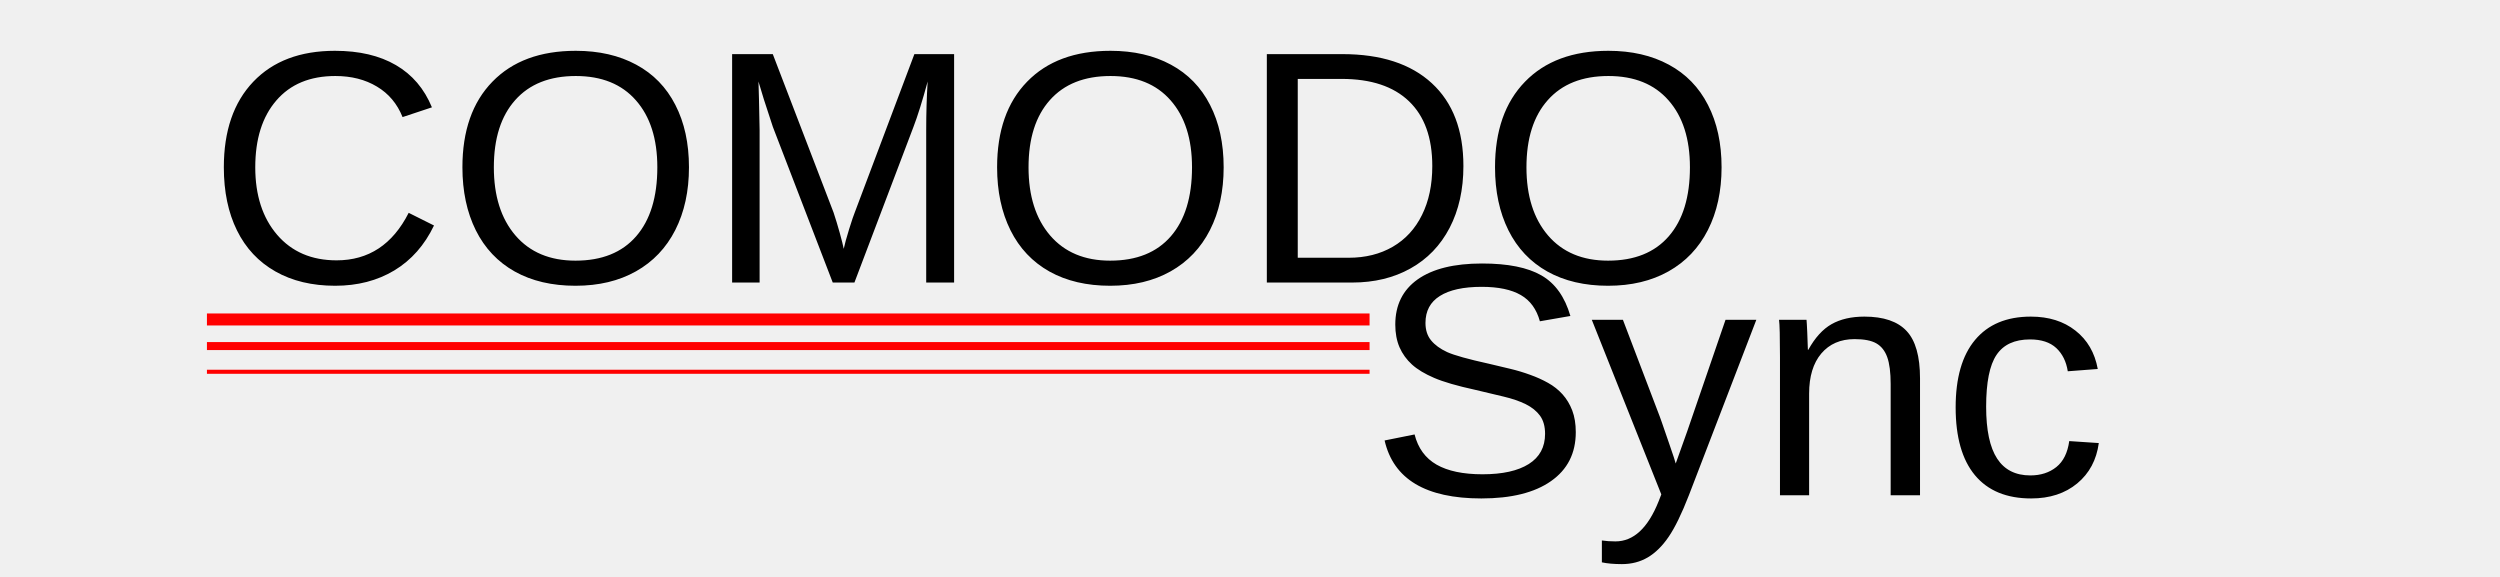
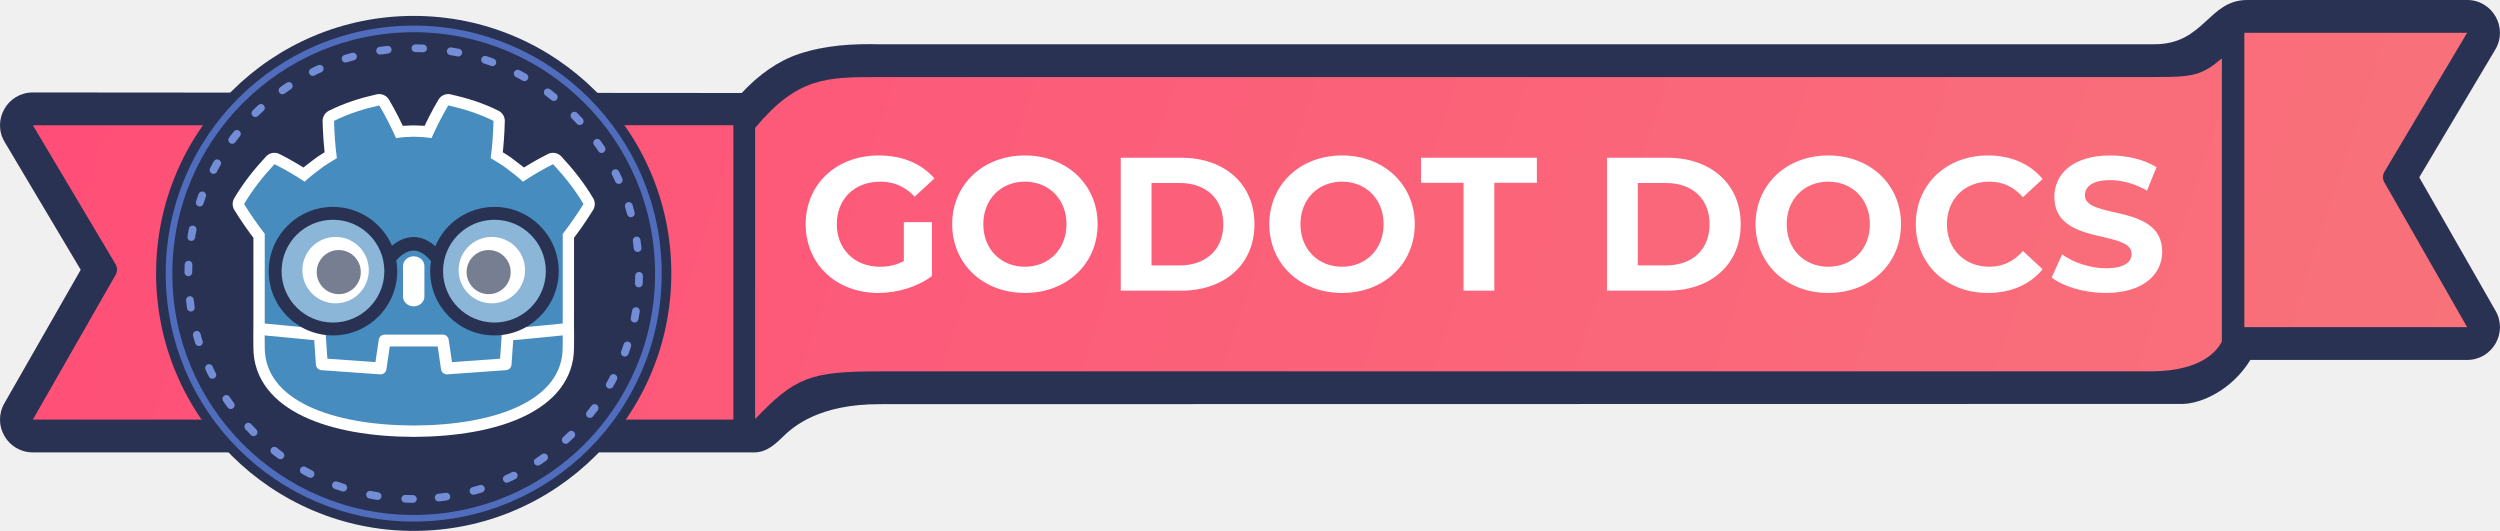
- <svg xmlns="http://www.w3.org/2000/svg" width="100%" height="100%" viewBox="0 0 260 60" version="1.1" xml:space="preserve" style="fill-rule:evenodd;clip-rule:evenodd;stroke-linejoin:round;stroke-miterlimit:1.5;">
-   <rect id="Mesa-de-trabajo1" x="0" y="0" width="260" height="60" style="fill:none;" />
-   <g id="Mesa-de-trabajo11">
-     <g transform="matrix(0.690443,0,0,0.690443,-6.146135,-4.700952)">
-       <g transform="matrix(50,0,0,50,270.6137,49.3674)">
-             </g>
-       <text x="40.072px" y="49.367px" style="font-family:'ArialMT', 'Arial', sans-serif;font-size:50px;">COMODO</text>
+ <svg xmlns="http://www.w3.org/2000/svg" enable-background="new" height="51" viewBox="0 0 240.158 51" width="240.158">
+   <linearGradient id="a" gradientTransform="matrix(.8683662 0 0 -.8683662 19.11669 354.8538)" gradientUnits="userSpaceOnUse" x1="-50.169" x2="266.504" y1="214.346" y2="111.748">
+     <stop offset="0" stop-color="#ff4e78" />
+     <stop offset="1" stop-color="#f67b7b" />
+   </linearGradient>
+   <g transform="translate(39.50845 -202.7382)">
+     <path d="m-36.353 214.769 7.898 13.271c.25.358.25.833 0 1.191l-7.898 13.814h69.407l-.042-28.222zm212.442-8.881v28.277h21.404l-7.898-13.814c-.25-.358-.25-.833 0-1.191l7.896-13.271zm-143.077 8.936.042 28.222c1.917-1.921 5.312-4.632 11.911-4.632v-.002l122.41-.002c4.653-.093 8.262-3.352 8.713-4.244l-0-28.277c-1.883 1.618-4.96 4.275-8.612 4.244v.006h-.169c-.011 0-122.343.002-122.343.002-4.821-.116-9.145.603-11.953 4.683z" fill="#ff3252" stroke-linecap="round" stroke-linejoin="round" stroke-miterlimit="3.85" stroke-width="6.3" />
+     <path d="m176.371 202.738c-3.746 0-4.12 4.25-8.905 4.25-1.161-.006-122.502.002-122.502.002l.076.002c-2.59-.062-5.228.074-7.799.928-2.024.672-3.885 2.016-5.498 3.752l-68.094-.053c-2.445-.002-3.959 2.661-2.709 4.762l7.305 12.275-7.334 12.826c-1.202 2.1.315 4.715 2.734 4.715h69.408c.765-.038 1.49-.353 2.589-1.447 1.099-1.094 3.584-3.186 9.321-3.186 1.74 0 3.15-.002 3.15-.002l122.019-.021c1.868-.018 4.802-1.388 6.533-4.226h20.827c2.42 0 3.936-2.615 2.734-4.715l-7.334-12.826 7.305-12.275c1.25-2.1-.263-4.762-2.707-4.762z" fill="#293252" stroke-linecap="round" stroke-linejoin="round" stroke-miterlimit="3.85" />
+     <path d="m-36.352 214.769 7.898 13.271c.25.358.25.833 0 1.191l-7.898 13.814h67.295v-28.277zm212.442-8.881v28.277h21.404l-7.898-13.814c-.25-.358-.25-.833 0-1.191l7.896-13.271zm-143.061 9.137-0 27.789c.008.058.011.115.01.174 3.824-4.016 5.328-4.574 11.928-4.574v-.002l122.41-.002c4.653-.093 6.101-1.971 6.553-2.863v-27.202c-1.883 1.618-2.8 1.818-6.451 1.788v.006h-.135c-.011 0-.022.002-.033.002-.011-0-.024-.001-.035-.002l-122.309.002c-5.051 0-7.839-.026-11.938 4.884z" fill="url(#a)" />
+     <path d="m44.91 217.671c-4.068 0-7.023 2.756-7.023 6.605s2.954 6.603 6.967 6.603c1.824 0 3.759-.566 5.163-1.624v-5.181h-2.7v3.74c-.748.401-1.495.548-2.298.548-2.445 0-4.141-1.696-4.141-4.086 0-2.426 1.696-4.087 4.177-4.087 1.295 0 2.371.457 3.302 1.442l1.898-1.752c-1.241-1.441-3.101-2.208-5.345-2.208zm14.037 0c-4.032 0-6.987 2.811-6.987 6.605s2.955 6.603 6.987 6.603c4.013 0 6.987-2.79 6.987-6.603 0-3.813-2.974-6.605-6.987-6.605zm30.464 0c-4.032 0-6.987 2.811-6.987 6.605s2.955 6.603 6.987 6.603c4.013 0 6.987-2.79 6.987-6.603 0-3.813-2.974-6.605-6.987-6.605zm46.711 0c-4.032 0-6.987 2.811-6.987 6.605s2.955 6.603 6.987 6.603c4.013 0 6.987-2.79 6.987-6.603 0-3.813-2.974-6.605-6.987-6.605zm15.338 0c-3.977 0-6.933 2.756-6.933 6.605s2.956 6.603 6.915 6.603c2.226 0 4.067-.802 5.271-2.28l-1.896-1.752c-.857 1.003-1.935 1.514-3.211 1.514-2.39 0-4.086-1.677-4.086-4.086s1.696-4.087 4.086-4.087c1.277 0 2.354.511 3.211 1.496l1.896-1.75c-1.204-1.459-3.046-2.264-5.253-2.264zm11.759 0c-3.63 0-5.381 1.807-5.381 3.977 0 4.743 7.423 3.101 7.423 5.491 0 .784-.71 1.368-2.462 1.368-1.532 0-3.137-.547-4.213-1.332l-1.004 2.226c1.131.876 3.174 1.478 5.199 1.478 3.649 0 5.417-1.825 5.417-3.959 0-4.688-7.425-3.064-7.425-5.417 0-.803.676-1.46 2.428-1.46 1.131 0 2.352.329 3.538 1.004l.912-2.244c-1.186-.748-2.826-1.132-4.432-1.132zm-95.065.22v12.77h5.801c4.178 0 7.043-2.518 7.043-6.385s-2.865-6.385-7.043-6.385zm28.846 0v2.408h4.086v10.363h2.956v-10.363h4.087v-2.408zm17.867 0v12.77h5.801c4.178 0 7.041-2.518 7.041-6.385 0-3.867-2.864-6.385-7.041-6.385zm-55.92 2.298c2.28 0 3.995 1.661 3.995 4.087 0 2.426-1.715 4.086-3.995 4.086-2.28 0-3.995-1.659-3.995-4.086 0-2.426 1.715-4.087 3.995-4.087zm30.464 0c2.28 0 3.995 1.661 3.995 4.087 0 2.426-1.715 4.086-3.995 4.086s-3.995-1.659-3.995-4.086c0-2.426 1.715-4.087 3.995-4.087zm46.711 0c2.28 0 3.995 1.661 3.995 4.087 0 2.426-1.715 4.086-3.995 4.086-2.28 0-3.994-1.659-3.994-4.086 0-2.426 1.713-4.087 3.994-4.087zm-65.012.128h2.7c2.536 0 4.197 1.515 4.197 3.959s-1.662 3.958-4.197 3.958h-2.7zm46.713 0h2.7c2.536 0 4.196 1.515 4.196 3.959s-1.66 3.958-4.196 3.958h-2.7z" fill="#fff" />
+     <ellipse cx=".233" cy="229.002" fill="#293252" rx="24.748" ry="24.736" />
+     <g enable-background="new" transform="matrix(1.758836 0 0 1.758836 -46.36473 -245.7664)">
+       <g fill="#fff">
+         <path d="m24.732 267.969-1.75.437v.437l1.05.394-1.05.262v.437l1.05.394-1.05.262v.437l1.75-.437v-.437l-1.05-.394 1.05-.262v-.437l-1.05-.394 1.05-.262z" fill-opacity=".358" stroke-width=".219" />
+         <path d="m24.608 260.759c-.847.188-1.684.45-2.47.846.018.694.063 1.358.154 2.033-.305.195-.626.363-.91.592-.289.223-.585.435-.847.696-.524-.346-1.078-.672-1.649-.959-.615.662-1.191 1.377-1.661 2.177.354.572.723 1.109 1.122 1.618h.011v3.951.502.457l-.004.649h-.001c.001.291.005.609.005.673 0 2.858 3.626 4.232 8.131 4.248h.005.005c4.505-.016 8.13-1.39 8.13-4.248 0-.065.004-.382.005-.673h-.001l-.004-.649v-.392l.001-.001v-4.517h.011c.399-.509.768-1.045 1.122-1.618-.47-.8-1.046-1.515-1.661-2.177-.571.287-1.125.613-1.649.959-.262-.26-.557-.473-.847-.696-.285-.229-.606-.397-.91-.592.091-.675.135-1.34.153-2.033-.786-.395-1.623-.657-2.47-.846-.338.569-.648 1.184-.917 1.786-.319-.053-.641-.073-.962-.077v-0c-.002 0-.004 0-.006 0s-.004-0-.006-0v0c-.322.004-.643.024-.962.077-.269-.602-.579-1.217-.917-1.786z" stroke="#fff" stroke-linejoin="round" stroke-width="1.24" />
+         <path d="m34.629 272.671s-.027-.166-.043-.164l-3.009.29c-.239.023-.425.214-.442.454l-.083 1.185-2.328.166-.158-1.074c-.035-.239-.244-.419-.485-.419h-3.176c-.241 0-.45.18-.485.419l-.158 1.074-2.328-.166-.083-1.185c-.017-.24-.203-.431-.442-.454l-3.01-.29c-.016-.002-.027.164-.042.164l-.004.651 2.549.411.083 1.195c.017.242.212.438.454.455l3.206.229c.012.001.024.002.036.002.241 0 .449-.18.484-.419l.163-1.105h2.329l.163 1.105c.035.239.244.419.485.419.012 0 .024-0.0.035-.002l3.206-.229c.242-.017.437-.213.454-.455l.083-1.195 2.548-.413z" />
+       </g>
+       <path d="m18.357 267.761v3.951.502.457c.009 0.0.018 0.0.027.002l3.01.29c.158.015.281.142.292.3l.093 1.329 2.626.187.181-1.226c.023-.159.16-.277.321-.277h3.176c.161 0 .297.118.321.277l.181 1.226 2.626-.187.093-1.329c.011-.158.135-.285.292-.3l3.009-.29c.009-.001.018-.002.027-.002v-.392l.001-0v-4.518h.011c.399-.509.768-1.045 1.122-1.617-.47-.8-1.046-1.515-1.661-2.177-.571.287-1.125.613-1.649.959-.262-.26-.557-.474-.847-.696-.285-.229-.606-.397-.91-.592.091-.675.135-1.339.154-2.033-.786-.395-1.623-.657-2.47-.846-.338.569-.648 1.184-.917 1.786-.319-.053-.64-.073-.962-.077v-0c-.002 0-.004 0-.006 0s-.004-0-.006-0v0c-.322.004-.643.024-.962.077-.269-.602-.578-1.218-.917-1.786-.847.188-1.685.45-2.47.846.018.694.063 1.358.154 2.033-.305.195-.626.363-.91.592-.289.223-.585.436-.847.696-.524-.346-1.078-.672-1.649-.959-.615.662-1.191 1.377-1.661 2.177.354.572.723 1.108 1.122 1.617z" fill="#478cbf" />
+       <path d="m31.929 273.581-.093 1.336c-.011.161-.139.289-.3.301l-3.206.229c-.008.001-.016.001-.023.001-.159 0-.297-.117-.32-.277l-.184-1.247h-2.616l-.184 1.247c-.025.168-.175.288-.344.276l-3.206-.229c-.161-.012-.289-.14-.3-.301l-.093-1.336-2.707-.261c.001.291.005.61.005.673 0 2.858 3.626 4.232 8.131 4.248h.005.005c4.505-.016 8.13-1.39 8.13-4.248 0-.065.004-.382.005-.673z" fill="#478cbf" />
+       <path d="m24.041 269.754c0 1.002-.812 1.814-1.814 1.814-1.001 0-1.814-.812-1.814-1.814 0-1.002.812-1.813 1.814-1.813 1.002 0 1.814.811 1.814 1.813" fill="#fff" />
+       <path d="m23.604 269.862c0 .665-.539 1.204-1.204 1.204-.665 0-1.204-.539-1.204-1.204 0-.665.539-1.204 1.204-1.204.665 0 1.204.539 1.204 1.204" fill="#293252" />
+       <path d="m26.494 271.733c-.322 0-.584-.238-.584-.531v-1.67c0-.293.261-.531.584-.531s.584.238.584.531v1.67c0 .293-.262.531-.584.531" fill="#fff" />
+       <path d="m28.947 269.754c0 1.002.812 1.814 1.814 1.814 1.001 0 1.814-.812 1.814-1.814 0-1.002-.812-1.813-1.814-1.813-1.002 0-1.814.811-1.814 1.813" fill="#fff" />
+       <path d="m29.383 269.862c0 .665.539 1.204 1.203 1.204.665 0 1.204-.539 1.204-1.204 0-.665-.539-1.204-1.204-1.204-.665 0-1.203.539-1.203 1.204" fill="#293252" />
    </g>
-     <g transform="matrix(0.690443,0,0,0.690443,114.7679,17.41921)">
-       <g transform="matrix(50,0,0,50,151.2289,49.3674)">
-             </g>
-       <text x="40.072px" y="49.367px" style="font-family:'ArialMT', 'Arial', sans-serif;font-size:50px;">Sync</text>
-     </g>
-     <path d="M21.521,33.224L142.435,33.224" style="fill:none;stroke:rgb(255,0,0);stroke-width:1.25px;" />
-     <g transform="matrix(1,0,0,1,0,2.767366)">
-       <path d="M21.521,33.224L142.435,33.224" style="fill:none;stroke:rgb(255,0,0);stroke-width:0.83px;" />
-     </g>
-     <g transform="matrix(1,0,0,1,0,5.439311)">
-       <path d="M21.521,33.224L142.435,33.224" style="fill:none;stroke:rgb(255,0,0);stroke-width:0.42px;" />
+     <circle cx="229.02" cy="-.233" r="21.653" style="fill:none;stroke:#738ed7;stroke-width:.74;stroke-linecap:round;stroke-miterlimit:3.9;stroke-dasharray:.74 2.666;stroke-dashoffset:6.738" transform="rotate(90)" />
+     <circle cx=".234" cy="229.02" r="23.505" style="fill:none;stroke:#506dbd;stroke-width:.635;stroke-linejoin:round;stroke-miterlimit:3.8;stroke-dashoffset:37.795" />
+     <g transform="matrix(.2798667 0 0 .2798667 -27.75365 203.5622)">
+       <path d="m72.289 68.07a22.058 22.058 0 0 0 -22.057 22.057 22.058 22.058 0 0 0 22.057 22.057 22.058 22.058 0 0 0 22.059-22.057 22.058 22.058 0 0 0 -.337-3.701c2.137-2.387 4.183-3.364 5.972-3.352 1.804.012 3.825.995 5.952 3.632a22.058 22.058 0 0 0 -.28 3.421 22.058 22.058 0 0 0 22.057 22.057 22.058 22.058 0 0 0 22.059-22.057 22.058 22.058 0 0 0 -22.059-22.057 22.058 22.058 0 0 0 -20.301 13.489c-2.256-1.994-4.758-3.124-7.396-3.141-2.67-.018-5.19 1.086-7.473 2.987a22.058 22.058 0 0 0 -20.254-13.335zm0 4.433a17.625 17.625 0 0 1 17.626 17.624 17.625 17.625 0 0 1 -17.626 17.626 17.625 17.625 0 0 1 -17.624-17.626 17.625 17.625 0 0 1 17.624-17.624zm55.424 0a17.625 17.625 0 0 1 17.626 17.624 17.625 17.625 0 0 1 -17.626 17.626 17.625 17.625 0 0 1 -17.624-17.626 17.625 17.625 0 0 1 17.624-17.624z" fill="#293252" />
+       <g fill="#fff" fill-opacity=".371">
+         <circle cx="72.29" cy="90.127" r="17.625" />
+         <circle cx="127.714" cy="90.127" r="17.625" />
+       </g>
    </g>
  </g>
</svg>
